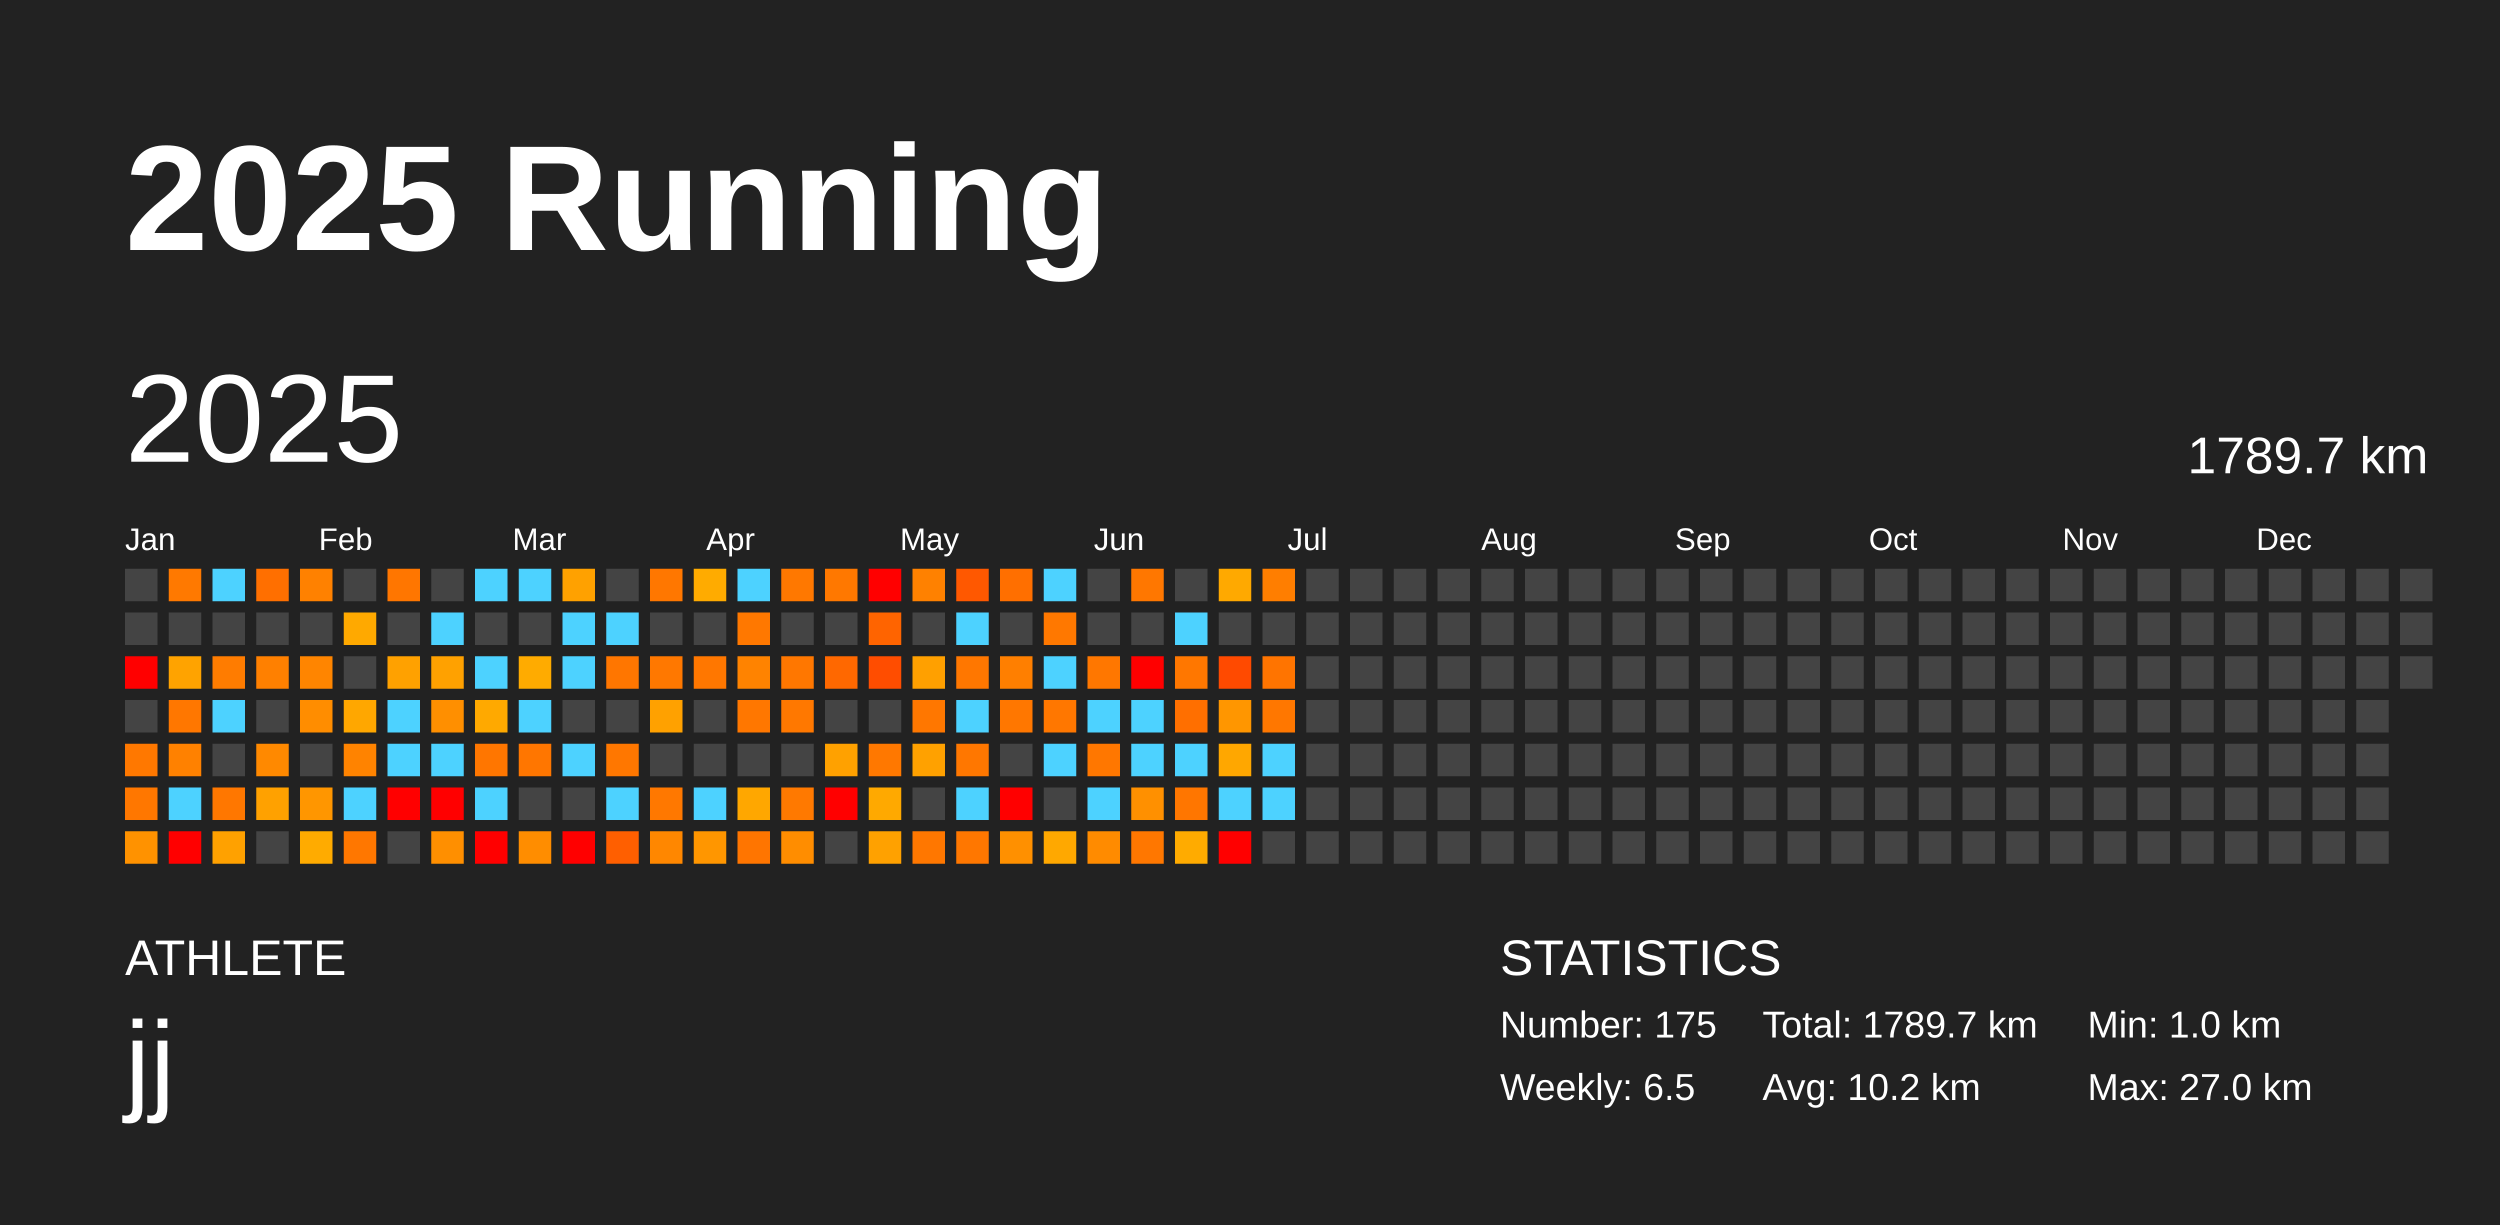
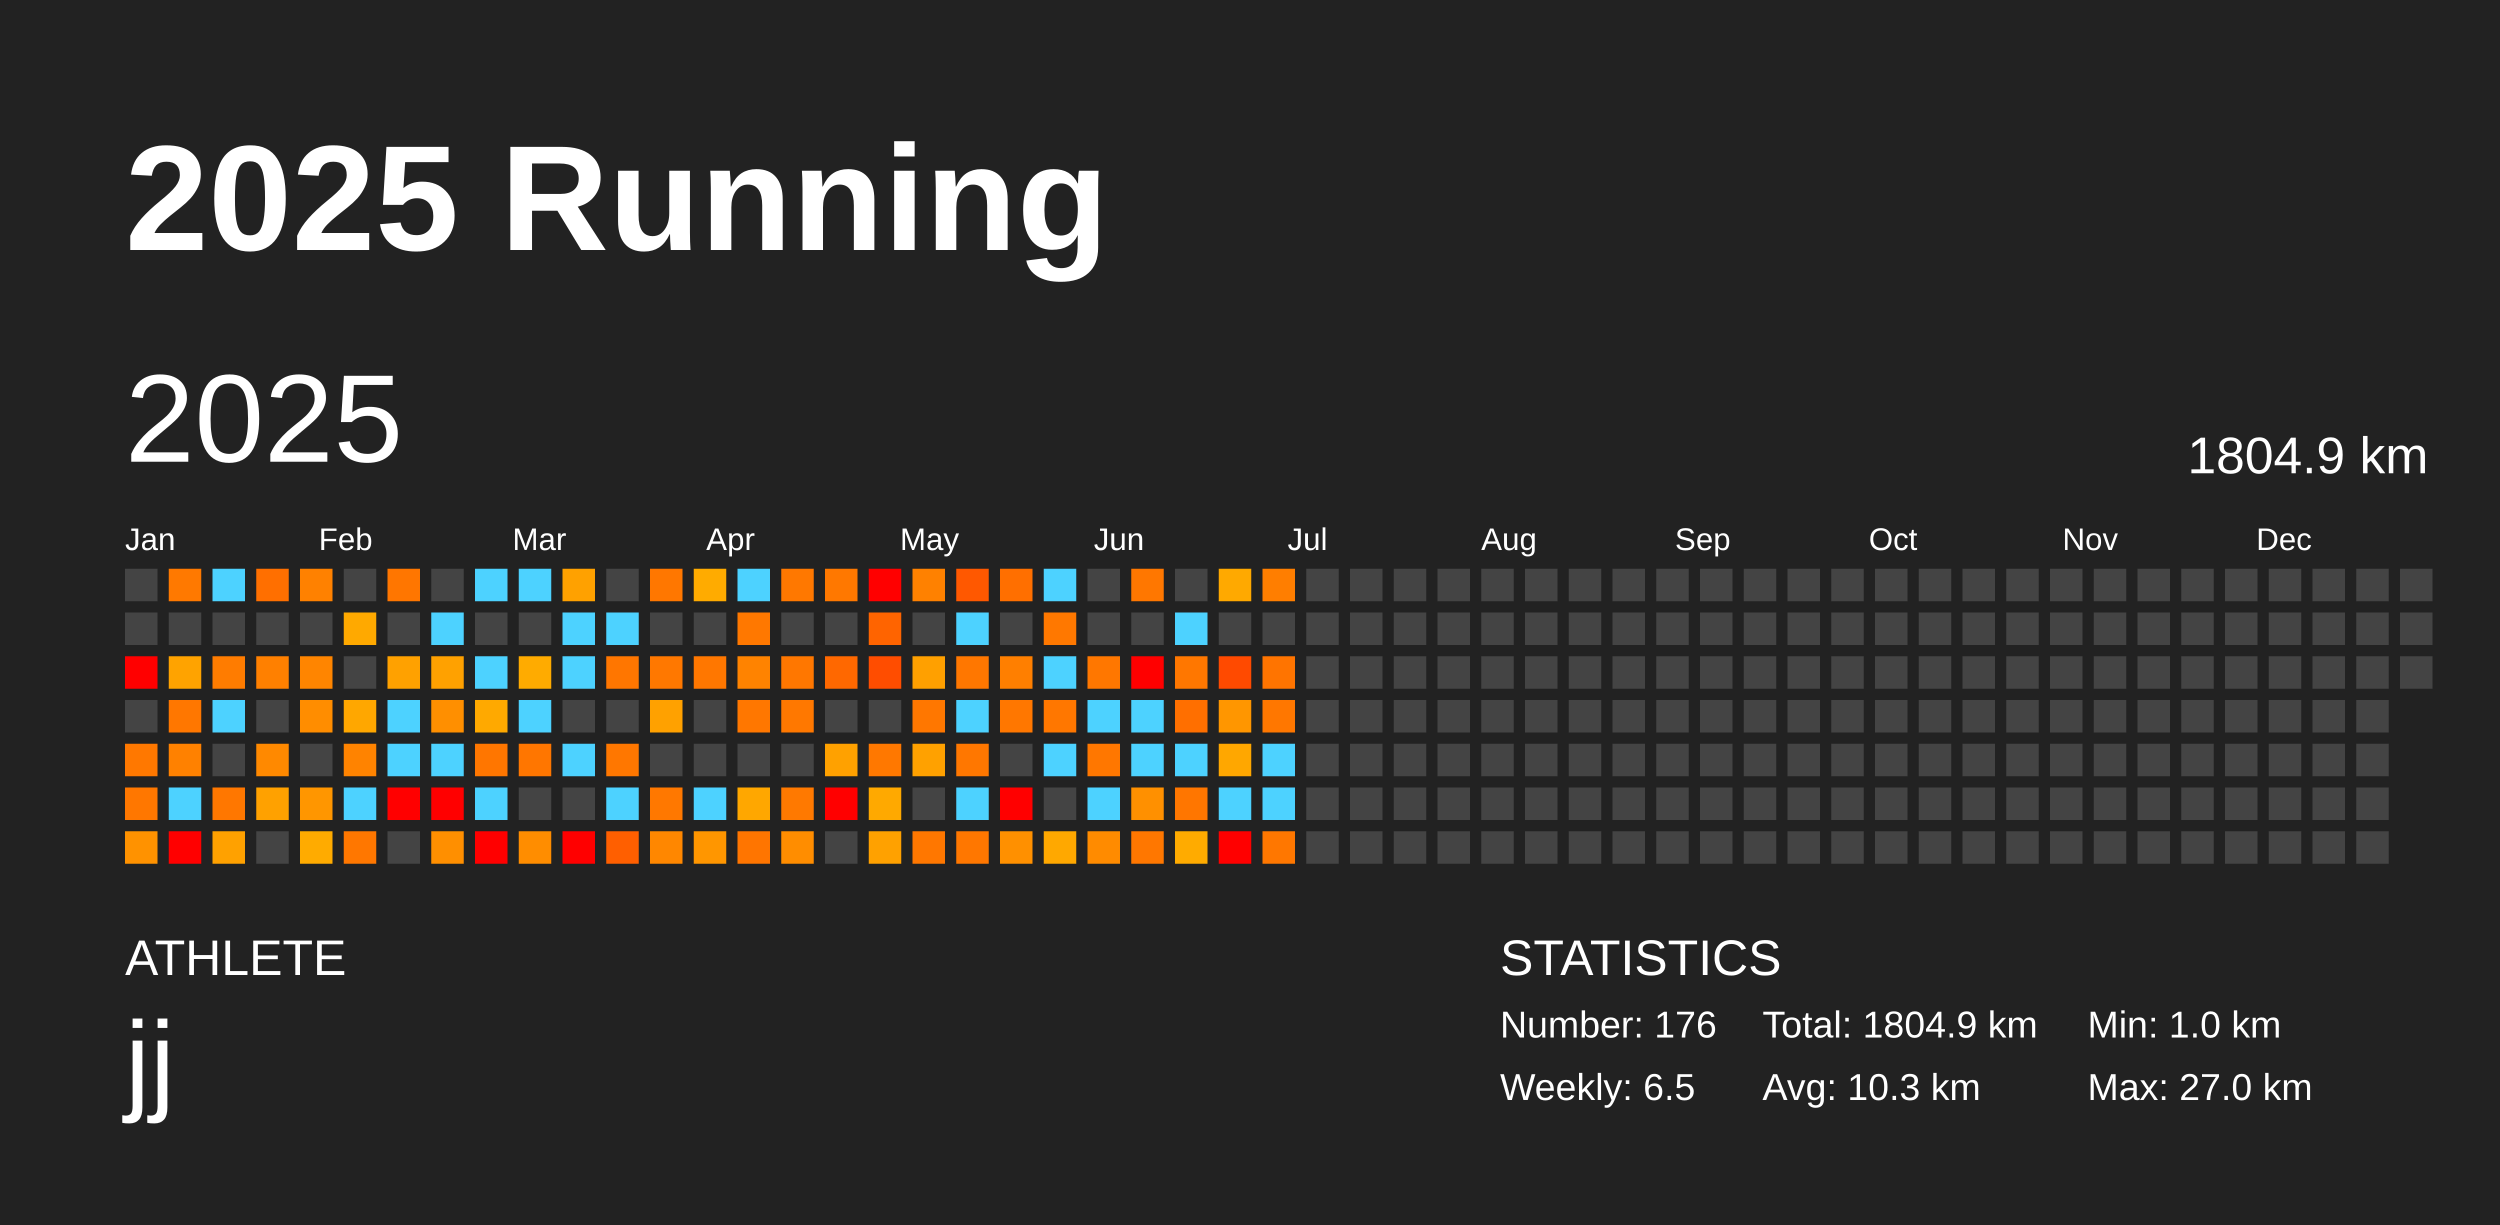
<svg xmlns="http://www.w3.org/2000/svg" baseProfile="full" height="98mm" version="1.1" viewBox="0,0,200,98" width="200mm">
  <defs />
  <rect fill="#222222" height="98" width="200" x="0" y="0" />
  <text fill="#FFFFFF" style="font-size:12px; font-family:Arial; font-weight:bold;" x="10" y="20">2025 Running</text>
  <text fill="#FFFFFF" style="font-size:4px; font-family:Arial" x="10" y="78">ATHLETE</text>
  <text fill="#FFFFFF" style="font-size:9px; font-family:Arial" x="10" y="88">jj</text>
  <text fill="#FFFFFF" style="font-size:4px; font-family:Arial" x="120" y="78">STATISTICS</text>
-   <text fill="#FFFFFF" style="font-size:3px; font-family:Arial" x="120" y="83">Number: 175</text>
+   <text fill="#FFFFFF" style="font-size:3px; font-family:Arial" x="120" y="83">Number: 176</text>
  <text fill="#FFFFFF" style="font-size:3px; font-family:Arial" x="120" y="88">Weekly: 6.5</text>
-   <text fill="#FFFFFF" style="font-size:3px; font-family:Arial" x="141" y="83">Total: 1789.7 km</text>
-   <text fill="#FFFFFF" style="font-size:3px; font-family:Arial" x="141" y="88">Avg: 10.2 km</text>
+   <text fill="#FFFFFF" style="font-size:3px; font-family:Arial" x="141" y="83">Total: 1804.9 km</text>
+   <text fill="#FFFFFF" style="font-size:3px; font-family:Arial" x="141" y="88">Avg: 10.3 km</text>
  <text fill="#FFFFFF" style="font-size:3px; font-family:Arial" x="167" y="83">Min: 1.0 km</text>
  <text fill="#FFFFFF" style="font-size:3px; font-family:Arial" x="167" y="88">Max: 27.0 km</text>
  <text dominant-baseline="hanging" fill="#FFFFFF" style="font-size:10.0px; font-family:Arial;" x="10" y="30">2025</text>
-   <text dominant-baseline="hanging" fill="#FFFFFF" style="font-size:4.125px; font-family:Arial;" x="175" y="35">1789.7 km</text>
+   <text dominant-baseline="hanging" fill="#FFFFFF" style="font-size:4.125px; font-family:Arial;" x="175" y="35">1804.9 km</text>
  <text fill="#FFFFFF" style="font-size:2.5px; font-family:Arial" x="10.0" y="44">Jan</text>
  <text fill="#FFFFFF" style="font-size:2.5px; font-family:Arial" x="25.5" y="44">Feb</text>
  <text fill="#FFFFFF" style="font-size:2.5px; font-family:Arial" x="41.0" y="44">Mar</text>
  <text fill="#FFFFFF" style="font-size:2.5px; font-family:Arial" x="56.5" y="44">Apr</text>
  <text fill="#FFFFFF" style="font-size:2.5px; font-family:Arial" x="72.0" y="44">May</text>
  <text fill="#FFFFFF" style="font-size:2.5px; font-family:Arial" x="87.5" y="44">Jun</text>
  <text fill="#FFFFFF" style="font-size:2.5px; font-family:Arial" x="103.0" y="44">Jul</text>
  <text fill="#FFFFFF" style="font-size:2.5px; font-family:Arial" x="118.5" y="44">Aug</text>
  <text fill="#FFFFFF" style="font-size:2.5px; font-family:Arial" x="134.0" y="44">Sep</text>
  <text fill="#FFFFFF" style="font-size:2.5px; font-family:Arial" x="149.5" y="44">Oct</text>
  <text fill="#FFFFFF" style="font-size:2.5px; font-family:Arial" x="165.0" y="44">Nov</text>
  <text fill="#FFFFFF" style="font-size:2.5px; font-family:Arial" x="180.5" y="44">Dec</text>
  <rect fill="#444444" height="2.6" width="2.6" x="10.0" y="45.5" />
  <rect fill="#444444" height="2.6" width="2.6" x="10.0" y="49.0" />
  <rect fill="red" height="2.6" width="2.6" x="10.0" y="52.5" />
  <rect fill="#444444" height="2.6" width="2.6" x="10.0" y="56.0" />
  <rect fill="#ff7800" height="2.6" width="2.6" x="10.0" y="59.5" />
  <rect fill="#ff7700" height="2.6" width="2.6" x="10.0" y="63.0" />
  <rect fill="#ff9200" height="2.6" width="2.6" x="10.0" y="66.5" />
  <rect fill="#ff7900" height="2.6" width="2.6" x="13.5" y="45.5" />
  <rect fill="#444444" height="2.6" width="2.6" x="13.5" y="49.0" />
  <rect fill="#ffa300" height="2.6" width="2.6" x="13.5" y="52.5" />
  <rect fill="#ff7700" height="2.6" width="2.6" x="13.5" y="56.0" />
  <rect fill="#ff8100" height="2.6" width="2.6" x="13.5" y="59.5" />
  <rect fill="#4dd2ff" height="2.6" width="2.6" x="13.5" y="63.0" />
  <rect fill="red" height="2.6" width="2.6" x="13.5" y="66.5" />
  <rect fill="#4dd2ff" height="2.6" width="2.6" x="17.0" y="45.5" />
  <rect fill="#444444" height="2.6" width="2.6" x="17.0" y="49.0" />
  <rect fill="#ff7c00" height="2.6" width="2.6" x="17.0" y="52.5" />
  <rect fill="#4dd2ff" height="2.6" width="2.6" x="17.0" y="56.0" />
  <rect fill="#444444" height="2.6" width="2.6" x="17.0" y="59.5" />
  <rect fill="#ff7700" height="2.6" width="2.6" x="17.0" y="63.0" />
  <rect fill="#ffa100" height="2.6" width="2.6" x="17.0" y="66.5" />
  <rect fill="#ff6f00" height="2.6" width="2.6" x="20.5" y="45.5" />
  <rect fill="#444444" height="2.6" width="2.6" x="20.5" y="49.0" />
  <rect fill="#ff8000" height="2.6" width="2.6" x="20.5" y="52.5" />
  <rect fill="#444444" height="2.6" width="2.6" x="20.5" y="56.0" />
  <rect fill="#ff8900" height="2.6" width="2.6" x="20.5" y="59.5" />
  <rect fill="#ffa100" height="2.6" width="2.6" x="20.5" y="63.0" />
  <rect fill="#444444" height="2.6" width="2.6" x="20.5" y="66.5" />
  <rect fill="#ff8100" height="2.6" width="2.6" x="24.0" y="45.5" />
  <rect fill="#444444" height="2.6" width="2.6" x="24.0" y="49.0" />
  <rect fill="#ff8500" height="2.6" width="2.6" x="24.0" y="52.5" />
  <rect fill="#ff8d00" height="2.6" width="2.6" x="24.0" y="56.0" />
  <rect fill="#444444" height="2.6" width="2.6" x="24.0" y="59.5" />
  <rect fill="#ff9600" height="2.6" width="2.6" x="24.0" y="63.0" />
  <rect fill="#ffab00" height="2.6" width="2.6" x="24.0" y="66.5" />
  <rect fill="#444444" height="2.6" width="2.6" x="27.5" y="45.5" />
  <rect fill="#ffa900" height="2.6" width="2.6" x="27.5" y="49.0" />
  <rect fill="#444444" height="2.6" width="2.6" x="27.5" y="52.5" />
  <rect fill="#ffa700" height="2.6" width="2.6" x="27.5" y="56.0" />
  <rect fill="#ff8300" height="2.6" width="2.6" x="27.5" y="59.5" />
  <rect fill="#4dd2ff" height="2.6" width="2.6" x="27.5" y="63.0" />
  <rect fill="#ff7700" height="2.6" width="2.6" x="27.5" y="66.5" />
  <rect fill="#ff7600" height="2.6" width="2.6" x="31.0" y="45.5" />
  <rect fill="#444444" height="2.6" width="2.6" x="31.0" y="49.0" />
  <rect fill="#ffa100" height="2.6" width="2.6" x="31.0" y="52.5" />
  <rect fill="#4dd2ff" height="2.6" width="2.6" x="31.0" y="56.0" />
  <rect fill="#4dd2ff" height="2.6" width="2.6" x="31.0" y="59.5" />
  <rect fill="red" height="2.6" width="2.6" x="31.0" y="63.0" />
  <rect fill="#444444" height="2.6" width="2.6" x="31.0" y="66.5" />
  <rect fill="#444444" height="2.6" width="2.6" x="34.5" y="45.5" />
  <rect fill="#4dd2ff" height="2.6" width="2.6" x="34.5" y="49.0" />
  <rect fill="#ffa100" height="2.6" width="2.6" x="34.5" y="52.5" />
  <rect fill="#ff8f00" height="2.6" width="2.6" x="34.5" y="56.0" />
  <rect fill="#4dd2ff" height="2.6" width="2.6" x="34.5" y="59.5" />
  <rect fill="red" height="2.6" width="2.6" x="34.5" y="63.0" />
  <rect fill="#ff8f00" height="2.6" width="2.6" x="34.5" y="66.5" />
  <rect fill="#4dd2ff" height="2.6" width="2.6" x="38.0" y="45.5" />
  <rect fill="#444444" height="2.6" width="2.6" x="38.0" y="49.0" />
  <rect fill="#4dd2ff" height="2.6" width="2.6" x="38.0" y="52.5" />
  <rect fill="#ffa900" height="2.6" width="2.6" x="38.0" y="56.0" />
  <rect fill="#ff7600" height="2.6" width="2.6" x="38.0" y="59.5" />
  <rect fill="#4dd2ff" height="2.6" width="2.6" x="38.0" y="63.0" />
  <rect fill="red" height="2.6" width="2.6" x="38.0" y="66.5" />
  <rect fill="#4dd2ff" height="2.6" width="2.6" x="41.5" y="45.5" />
  <rect fill="#444444" height="2.6" width="2.6" x="41.5" y="49.0" />
  <rect fill="#ffab00" height="2.6" width="2.6" x="41.5" y="52.5" />
  <rect fill="#4dd2ff" height="2.6" width="2.6" x="41.5" y="56.0" />
  <rect fill="#ff7600" height="2.6" width="2.6" x="41.5" y="59.5" />
  <rect fill="#444444" height="2.6" width="2.6" x="41.5" y="63.0" />
  <rect fill="#ff8d00" height="2.6" width="2.6" x="41.5" y="66.5" />
  <rect fill="#ffa100" height="2.6" width="2.6" x="45.0" y="45.5" />
  <rect fill="#4dd2ff" height="2.6" width="2.6" x="45.0" y="49.0" />
  <rect fill="#4dd2ff" height="2.6" width="2.6" x="45.0" y="52.5" />
  <rect fill="#444444" height="2.6" width="2.6" x="45.0" y="56.0" />
  <rect fill="#4dd2ff" height="2.6" width="2.6" x="45.0" y="59.5" />
  <rect fill="#444444" height="2.6" width="2.6" x="45.0" y="63.0" />
  <rect fill="red" height="2.6" width="2.6" x="45.0" y="66.5" />
  <rect fill="#444444" height="2.6" width="2.6" x="48.5" y="45.5" />
  <rect fill="#4dd2ff" height="2.6" width="2.6" x="48.5" y="49.0" />
  <rect fill="#ff7600" height="2.6" width="2.6" x="48.5" y="52.5" />
  <rect fill="#444444" height="2.6" width="2.6" x="48.5" y="56.0" />
  <rect fill="#ff7700" height="2.6" width="2.6" x="48.5" y="59.5" />
  <rect fill="#4dd2ff" height="2.6" width="2.6" x="48.5" y="63.0" />
  <rect fill="#ff5f00" height="2.6" width="2.6" x="48.5" y="66.5" />
  <rect fill="#ff7700" height="2.6" width="2.6" x="52.0" y="45.5" />
  <rect fill="#444444" height="2.6" width="2.6" x="52.0" y="49.0" />
  <rect fill="#ff7800" height="2.6" width="2.6" x="52.0" y="52.5" />
  <rect fill="#ffa100" height="2.6" width="2.6" x="52.0" y="56.0" />
  <rect fill="#444444" height="2.6" width="2.6" x="52.0" y="59.5" />
  <rect fill="#ff7800" height="2.6" width="2.6" x="52.0" y="63.0" />
  <rect fill="#ff8700" height="2.6" width="2.6" x="52.0" y="66.5" />
  <rect fill="#ffab00" height="2.6" width="2.6" x="55.5" y="45.5" />
  <rect fill="#444444" height="2.6" width="2.6" x="55.5" y="49.0" />
  <rect fill="#ff7700" height="2.6" width="2.6" x="55.5" y="52.5" />
  <rect fill="#444444" height="2.6" width="2.6" x="55.5" y="56.0" />
  <rect fill="#444444" height="2.6" width="2.6" x="55.5" y="59.5" />
  <rect fill="#4dd2ff" height="2.6" width="2.6" x="55.5" y="63.0" />
  <rect fill="#ff9600" height="2.6" width="2.6" x="55.5" y="66.5" />
  <rect fill="#4dd2ff" height="2.6" width="2.6" x="59.0" y="45.5" />
  <rect fill="#ff7800" height="2.6" width="2.6" x="59.0" y="49.0" />
  <rect fill="#ff8300" height="2.6" width="2.6" x="59.0" y="52.5" />
  <rect fill="#ff7700" height="2.6" width="2.6" x="59.0" y="56.0" />
  <rect fill="#444444" height="2.6" width="2.6" x="59.0" y="59.5" />
  <rect fill="#ffa700" height="2.6" width="2.6" x="59.0" y="63.0" />
  <rect fill="#ff7500" height="2.6" width="2.6" x="59.0" y="66.5" />
  <rect fill="#ff7800" height="2.6" width="2.6" x="62.5" y="45.5" />
  <rect fill="#444444" height="2.6" width="2.6" x="62.5" y="49.0" />
  <rect fill="#ff7700" height="2.6" width="2.6" x="62.5" y="52.5" />
  <rect fill="#ff7800" height="2.6" width="2.6" x="62.5" y="56.0" />
  <rect fill="#444444" height="2.6" width="2.6" x="62.5" y="59.5" />
  <rect fill="#ff7900" height="2.6" width="2.6" x="62.5" y="63.0" />
  <rect fill="#ff8d00" height="2.6" width="2.6" x="62.5" y="66.5" />
  <rect fill="#ff7800" height="2.6" width="2.6" x="66.0" y="45.5" />
  <rect fill="#444444" height="2.6" width="2.6" x="66.0" y="49.0" />
  <rect fill="#ff6800" height="2.6" width="2.6" x="66.0" y="52.5" />
  <rect fill="#444444" height="2.6" width="2.6" x="66.0" y="56.0" />
  <rect fill="#ffa100" height="2.6" width="2.6" x="66.0" y="59.5" />
  <rect fill="red" height="2.6" width="2.6" x="66.0" y="63.0" />
  <rect fill="#444444" height="2.6" width="2.6" x="66.0" y="66.5" />
  <rect fill="red" height="2.6" width="2.6" x="69.5" y="45.5" />
  <rect fill="#ff6400" height="2.6" width="2.6" x="69.5" y="49.0" />
  <rect fill="#ff4d00" height="2.6" width="2.6" x="69.5" y="52.5" />
  <rect fill="#444444" height="2.6" width="2.6" x="69.5" y="56.0" />
  <rect fill="#ff7800" height="2.6" width="2.6" x="69.5" y="59.5" />
  <rect fill="#ffa900" height="2.6" width="2.6" x="69.5" y="63.0" />
  <rect fill="#ffa100" height="2.6" width="2.6" x="69.5" y="66.5" />
  <rect fill="#ff8100" height="2.6" width="2.6" x="73.0" y="45.5" />
  <rect fill="#444444" height="2.6" width="2.6" x="73.0" y="49.0" />
  <rect fill="#ffa000" height="2.6" width="2.6" x="73.0" y="52.5" />
  <rect fill="#ff7700" height="2.6" width="2.6" x="73.0" y="56.0" />
  <rect fill="#ffa100" height="2.6" width="2.6" x="73.0" y="59.5" />
  <rect fill="#444444" height="2.6" width="2.6" x="73.0" y="63.0" />
  <rect fill="#ff7700" height="2.6" width="2.6" x="73.0" y="66.5" />
  <rect fill="#ff5800" height="2.6" width="2.6" x="76.5" y="45.5" />
  <rect fill="#4dd2ff" height="2.6" width="2.6" x="76.5" y="49.0" />
  <rect fill="#ff7700" height="2.6" width="2.6" x="76.5" y="52.5" />
  <rect fill="#4dd2ff" height="2.6" width="2.6" x="76.5" y="56.0" />
  <rect fill="#ff7700" height="2.6" width="2.6" x="76.5" y="59.5" />
  <rect fill="#4dd2ff" height="2.6" width="2.6" x="76.5" y="63.0" />
  <rect fill="#ff7700" height="2.6" width="2.6" x="76.5" y="66.5" />
  <rect fill="#ff6f00" height="2.6" width="2.6" x="80.0" y="45.5" />
  <rect fill="#444444" height="2.6" width="2.6" x="80.0" y="49.0" />
  <rect fill="#ff7f00" height="2.6" width="2.6" x="80.0" y="52.5" />
  <rect fill="#ff7700" height="2.6" width="2.6" x="80.0" y="56.0" />
  <rect fill="#444444" height="2.6" width="2.6" x="80.0" y="59.5" />
  <rect fill="red" height="2.6" width="2.6" x="80.0" y="63.0" />
  <rect fill="#ff9000" height="2.6" width="2.6" x="80.0" y="66.5" />
  <rect fill="#4dd2ff" height="2.6" width="2.6" x="83.5" y="45.5" />
  <rect fill="#ff7800" height="2.6" width="2.6" x="83.5" y="49.0" />
  <rect fill="#4dd2ff" height="2.6" width="2.6" x="83.5" y="52.5" />
  <rect fill="#ff7700" height="2.6" width="2.6" x="83.5" y="56.0" />
  <rect fill="#4dd2ff" height="2.6" width="2.6" x="83.5" y="59.5" />
  <rect fill="#444444" height="2.6" width="2.6" x="83.5" y="63.0" />
  <rect fill="#ffa800" height="2.6" width="2.6" x="83.5" y="66.5" />
  <rect fill="#444444" height="2.6" width="2.6" x="87.0" y="45.5" />
  <rect fill="#444444" height="2.6" width="2.6" x="87.0" y="49.0" />
  <rect fill="#ff7700" height="2.6" width="2.6" x="87.0" y="52.5" />
  <rect fill="#4dd2ff" height="2.6" width="2.6" x="87.0" y="56.0" />
  <rect fill="#ff7700" height="2.6" width="2.6" x="87.0" y="59.5" />
  <rect fill="#4dd2ff" height="2.6" width="2.6" x="87.0" y="63.0" />
  <rect fill="#ff8b00" height="2.6" width="2.6" x="87.0" y="66.5" />
  <rect fill="#ff7700" height="2.6" width="2.6" x="90.5" y="45.5" />
  <rect fill="#444444" height="2.6" width="2.6" x="90.5" y="49.0" />
  <rect fill="red" height="2.6" width="2.6" x="90.5" y="52.5" />
  <rect fill="#4dd2ff" height="2.6" width="2.6" x="90.5" y="56.0" />
  <rect fill="#4dd2ff" height="2.6" width="2.6" x="90.5" y="59.5" />
  <rect fill="#ff9000" height="2.6" width="2.6" x="90.5" y="63.0" />
  <rect fill="#ff7700" height="2.6" width="2.6" x="90.5" y="66.5" />
  <rect fill="#444444" height="2.6" width="2.6" x="94.0" y="45.5" />
  <rect fill="#4dd2ff" height="2.6" width="2.6" x="94.0" y="49.0" />
  <rect fill="#ff7700" height="2.6" width="2.6" x="94.0" y="52.5" />
  <rect fill="#ff6f00" height="2.6" width="2.6" x="94.0" y="56.0" />
  <rect fill="#4dd2ff" height="2.6" width="2.6" x="94.0" y="59.5" />
  <rect fill="#ff7600" height="2.6" width="2.6" x="94.0" y="63.0" />
  <rect fill="#ffab00" height="2.6" width="2.6" x="94.0" y="66.5" />
  <rect fill="#ffa900" height="2.6" width="2.6" x="97.5" y="45.5" />
  <rect fill="#444444" height="2.6" width="2.6" x="97.5" y="49.0" />
  <rect fill="#ff4a00" height="2.6" width="2.6" x="97.5" y="52.5" />
  <rect fill="#ff9600" height="2.6" width="2.6" x="97.5" y="56.0" />
  <rect fill="#ffa700" height="2.6" width="2.6" x="97.5" y="59.5" />
  <rect fill="#4dd2ff" height="2.6" width="2.6" x="97.5" y="63.0" />
  <rect fill="red" height="2.6" width="2.6" x="97.5" y="66.5" />
  <rect fill="#ff7e00" height="2.6" width="2.6" x="101.0" y="45.5" />
  <rect fill="#444444" height="2.6" width="2.6" x="101.0" y="49.0" />
  <rect fill="#ff7400" height="2.6" width="2.6" x="101.0" y="52.5" />
  <rect fill="#ff7700" height="2.6" width="2.6" x="101.0" y="56.0" />
  <rect fill="#4dd2ff" height="2.6" width="2.6" x="101.0" y="59.5" />
  <rect fill="#4dd2ff" height="2.6" width="2.6" x="101.0" y="63.0" />
-   <rect fill="#444444" height="2.6" width="2.6" x="101.0" y="66.5" />
+   <rect fill="#ff7700" height="2.6" width="2.6" x="101.0" y="66.5" />
  <rect fill="#444444" height="2.6" width="2.6" x="104.5" y="45.5" />
  <rect fill="#444444" height="2.6" width="2.6" x="104.5" y="49.0" />
  <rect fill="#444444" height="2.6" width="2.6" x="104.5" y="52.5" />
  <rect fill="#444444" height="2.6" width="2.6" x="104.5" y="56.0" />
  <rect fill="#444444" height="2.6" width="2.6" x="104.5" y="59.5" />
  <rect fill="#444444" height="2.6" width="2.6" x="104.5" y="63.0" />
  <rect fill="#444444" height="2.6" width="2.6" x="104.5" y="66.5" />
  <rect fill="#444444" height="2.6" width="2.6" x="108.0" y="45.5" />
  <rect fill="#444444" height="2.6" width="2.6" x="108.0" y="49.0" />
  <rect fill="#444444" height="2.6" width="2.6" x="108.0" y="52.5" />
  <rect fill="#444444" height="2.6" width="2.6" x="108.0" y="56.0" />
  <rect fill="#444444" height="2.6" width="2.6" x="108.0" y="59.5" />
  <rect fill="#444444" height="2.6" width="2.6" x="108.0" y="63.0" />
  <rect fill="#444444" height="2.6" width="2.6" x="108.0" y="66.5" />
  <rect fill="#444444" height="2.6" width="2.6" x="111.5" y="45.5" />
  <rect fill="#444444" height="2.6" width="2.6" x="111.5" y="49.0" />
  <rect fill="#444444" height="2.6" width="2.6" x="111.5" y="52.5" />
  <rect fill="#444444" height="2.6" width="2.6" x="111.5" y="56.0" />
  <rect fill="#444444" height="2.6" width="2.6" x="111.5" y="59.5" />
  <rect fill="#444444" height="2.6" width="2.6" x="111.5" y="63.0" />
  <rect fill="#444444" height="2.6" width="2.6" x="111.5" y="66.5" />
  <rect fill="#444444" height="2.6" width="2.6" x="115.0" y="45.5" />
  <rect fill="#444444" height="2.6" width="2.6" x="115.0" y="49.0" />
  <rect fill="#444444" height="2.6" width="2.6" x="115.0" y="52.5" />
  <rect fill="#444444" height="2.6" width="2.6" x="115.0" y="56.0" />
  <rect fill="#444444" height="2.6" width="2.6" x="115.0" y="59.5" />
  <rect fill="#444444" height="2.6" width="2.6" x="115.0" y="63.0" />
  <rect fill="#444444" height="2.6" width="2.6" x="115.0" y="66.5" />
  <rect fill="#444444" height="2.6" width="2.6" x="118.5" y="45.5" />
  <rect fill="#444444" height="2.6" width="2.6" x="118.5" y="49.0" />
  <rect fill="#444444" height="2.6" width="2.6" x="118.5" y="52.5" />
  <rect fill="#444444" height="2.6" width="2.6" x="118.5" y="56.0" />
  <rect fill="#444444" height="2.6" width="2.6" x="118.5" y="59.5" />
  <rect fill="#444444" height="2.6" width="2.6" x="118.5" y="63.0" />
  <rect fill="#444444" height="2.6" width="2.6" x="118.5" y="66.5" />
  <rect fill="#444444" height="2.6" width="2.6" x="122.0" y="45.5" />
  <rect fill="#444444" height="2.6" width="2.6" x="122.0" y="49.0" />
  <rect fill="#444444" height="2.6" width="2.6" x="122.0" y="52.5" />
  <rect fill="#444444" height="2.6" width="2.6" x="122.0" y="56.0" />
  <rect fill="#444444" height="2.6" width="2.6" x="122.0" y="59.5" />
  <rect fill="#444444" height="2.6" width="2.6" x="122.0" y="63.0" />
  <rect fill="#444444" height="2.6" width="2.6" x="122.0" y="66.5" />
  <rect fill="#444444" height="2.6" width="2.6" x="125.5" y="45.5" />
  <rect fill="#444444" height="2.6" width="2.6" x="125.5" y="49.0" />
  <rect fill="#444444" height="2.6" width="2.6" x="125.5" y="52.5" />
  <rect fill="#444444" height="2.6" width="2.6" x="125.5" y="56.0" />
  <rect fill="#444444" height="2.6" width="2.6" x="125.5" y="59.5" />
  <rect fill="#444444" height="2.6" width="2.6" x="125.5" y="63.0" />
  <rect fill="#444444" height="2.6" width="2.6" x="125.5" y="66.5" />
  <rect fill="#444444" height="2.6" width="2.6" x="129.0" y="45.5" />
  <rect fill="#444444" height="2.6" width="2.6" x="129.0" y="49.0" />
  <rect fill="#444444" height="2.6" width="2.6" x="129.0" y="52.5" />
  <rect fill="#444444" height="2.6" width="2.6" x="129.0" y="56.0" />
  <rect fill="#444444" height="2.6" width="2.6" x="129.0" y="59.5" />
  <rect fill="#444444" height="2.6" width="2.6" x="129.0" y="63.0" />
  <rect fill="#444444" height="2.6" width="2.6" x="129.0" y="66.5" />
  <rect fill="#444444" height="2.6" width="2.6" x="132.5" y="45.5" />
  <rect fill="#444444" height="2.6" width="2.6" x="132.5" y="49.0" />
  <rect fill="#444444" height="2.6" width="2.6" x="132.5" y="52.5" />
  <rect fill="#444444" height="2.6" width="2.6" x="132.5" y="56.0" />
  <rect fill="#444444" height="2.6" width="2.6" x="132.5" y="59.5" />
  <rect fill="#444444" height="2.6" width="2.6" x="132.5" y="63.0" />
  <rect fill="#444444" height="2.6" width="2.6" x="132.5" y="66.5" />
  <rect fill="#444444" height="2.6" width="2.6" x="136.0" y="45.5" />
  <rect fill="#444444" height="2.6" width="2.6" x="136.0" y="49.0" />
  <rect fill="#444444" height="2.6" width="2.6" x="136.0" y="52.5" />
  <rect fill="#444444" height="2.6" width="2.6" x="136.0" y="56.0" />
  <rect fill="#444444" height="2.6" width="2.6" x="136.0" y="59.5" />
  <rect fill="#444444" height="2.6" width="2.6" x="136.0" y="63.0" />
  <rect fill="#444444" height="2.6" width="2.6" x="136.0" y="66.5" />
  <rect fill="#444444" height="2.6" width="2.6" x="139.5" y="45.5" />
  <rect fill="#444444" height="2.6" width="2.6" x="139.5" y="49.0" />
  <rect fill="#444444" height="2.6" width="2.6" x="139.5" y="52.5" />
  <rect fill="#444444" height="2.6" width="2.6" x="139.5" y="56.0" />
  <rect fill="#444444" height="2.6" width="2.6" x="139.5" y="59.5" />
  <rect fill="#444444" height="2.6" width="2.6" x="139.5" y="63.0" />
  <rect fill="#444444" height="2.6" width="2.6" x="139.5" y="66.5" />
  <rect fill="#444444" height="2.6" width="2.6" x="143.0" y="45.5" />
  <rect fill="#444444" height="2.6" width="2.6" x="143.0" y="49.0" />
  <rect fill="#444444" height="2.6" width="2.6" x="143.0" y="52.5" />
  <rect fill="#444444" height="2.6" width="2.6" x="143.0" y="56.0" />
  <rect fill="#444444" height="2.6" width="2.6" x="143.0" y="59.5" />
  <rect fill="#444444" height="2.6" width="2.6" x="143.0" y="63.0" />
  <rect fill="#444444" height="2.6" width="2.6" x="143.0" y="66.5" />
  <rect fill="#444444" height="2.6" width="2.6" x="146.5" y="45.5" />
  <rect fill="#444444" height="2.6" width="2.6" x="146.5" y="49.0" />
  <rect fill="#444444" height="2.6" width="2.6" x="146.5" y="52.5" />
  <rect fill="#444444" height="2.6" width="2.6" x="146.5" y="56.0" />
  <rect fill="#444444" height="2.6" width="2.6" x="146.5" y="59.5" />
  <rect fill="#444444" height="2.6" width="2.6" x="146.5" y="63.0" />
  <rect fill="#444444" height="2.6" width="2.6" x="146.5" y="66.5" />
  <rect fill="#444444" height="2.6" width="2.6" x="150.0" y="45.5" />
  <rect fill="#444444" height="2.6" width="2.6" x="150.0" y="49.0" />
  <rect fill="#444444" height="2.6" width="2.6" x="150.0" y="52.5" />
  <rect fill="#444444" height="2.6" width="2.6" x="150.0" y="56.0" />
  <rect fill="#444444" height="2.6" width="2.6" x="150.0" y="59.5" />
  <rect fill="#444444" height="2.6" width="2.6" x="150.0" y="63.0" />
  <rect fill="#444444" height="2.6" width="2.6" x="150.0" y="66.5" />
  <rect fill="#444444" height="2.6" width="2.6" x="153.5" y="45.5" />
  <rect fill="#444444" height="2.6" width="2.6" x="153.5" y="49.0" />
  <rect fill="#444444" height="2.6" width="2.6" x="153.5" y="52.5" />
  <rect fill="#444444" height="2.6" width="2.6" x="153.5" y="56.0" />
  <rect fill="#444444" height="2.6" width="2.6" x="153.5" y="59.5" />
  <rect fill="#444444" height="2.6" width="2.6" x="153.5" y="63.0" />
  <rect fill="#444444" height="2.6" width="2.6" x="153.5" y="66.5" />
  <rect fill="#444444" height="2.6" width="2.6" x="157.0" y="45.5" />
  <rect fill="#444444" height="2.6" width="2.6" x="157.0" y="49.0" />
  <rect fill="#444444" height="2.6" width="2.6" x="157.0" y="52.5" />
  <rect fill="#444444" height="2.6" width="2.6" x="157.0" y="56.0" />
  <rect fill="#444444" height="2.6" width="2.6" x="157.0" y="59.5" />
  <rect fill="#444444" height="2.6" width="2.6" x="157.0" y="63.0" />
  <rect fill="#444444" height="2.6" width="2.6" x="157.0" y="66.5" />
  <rect fill="#444444" height="2.6" width="2.6" x="160.5" y="45.5" />
  <rect fill="#444444" height="2.6" width="2.6" x="160.5" y="49.0" />
  <rect fill="#444444" height="2.6" width="2.6" x="160.5" y="52.5" />
  <rect fill="#444444" height="2.6" width="2.6" x="160.5" y="56.0" />
  <rect fill="#444444" height="2.6" width="2.6" x="160.5" y="59.5" />
  <rect fill="#444444" height="2.6" width="2.6" x="160.5" y="63.0" />
  <rect fill="#444444" height="2.6" width="2.6" x="160.5" y="66.5" />
  <rect fill="#444444" height="2.6" width="2.6" x="164.0" y="45.5" />
  <rect fill="#444444" height="2.6" width="2.6" x="164.0" y="49.0" />
  <rect fill="#444444" height="2.6" width="2.6" x="164.0" y="52.5" />
  <rect fill="#444444" height="2.6" width="2.6" x="164.0" y="56.0" />
  <rect fill="#444444" height="2.6" width="2.6" x="164.0" y="59.5" />
  <rect fill="#444444" height="2.6" width="2.6" x="164.0" y="63.0" />
  <rect fill="#444444" height="2.6" width="2.6" x="164.0" y="66.5" />
  <rect fill="#444444" height="2.6" width="2.6" x="167.5" y="45.5" />
  <rect fill="#444444" height="2.6" width="2.6" x="167.5" y="49.0" />
  <rect fill="#444444" height="2.6" width="2.6" x="167.5" y="52.5" />
  <rect fill="#444444" height="2.6" width="2.6" x="167.5" y="56.0" />
  <rect fill="#444444" height="2.6" width="2.6" x="167.5" y="59.5" />
  <rect fill="#444444" height="2.6" width="2.6" x="167.5" y="63.0" />
  <rect fill="#444444" height="2.6" width="2.6" x="167.5" y="66.5" />
  <rect fill="#444444" height="2.6" width="2.6" x="171.0" y="45.5" />
  <rect fill="#444444" height="2.6" width="2.6" x="171.0" y="49.0" />
  <rect fill="#444444" height="2.6" width="2.6" x="171.0" y="52.5" />
  <rect fill="#444444" height="2.6" width="2.6" x="171.0" y="56.0" />
  <rect fill="#444444" height="2.6" width="2.6" x="171.0" y="59.5" />
  <rect fill="#444444" height="2.6" width="2.6" x="171.0" y="63.0" />
  <rect fill="#444444" height="2.6" width="2.6" x="171.0" y="66.5" />
  <rect fill="#444444" height="2.6" width="2.6" x="174.5" y="45.5" />
  <rect fill="#444444" height="2.6" width="2.6" x="174.5" y="49.0" />
  <rect fill="#444444" height="2.6" width="2.6" x="174.5" y="52.5" />
  <rect fill="#444444" height="2.6" width="2.6" x="174.5" y="56.0" />
  <rect fill="#444444" height="2.6" width="2.6" x="174.5" y="59.5" />
  <rect fill="#444444" height="2.6" width="2.6" x="174.5" y="63.0" />
  <rect fill="#444444" height="2.6" width="2.6" x="174.5" y="66.5" />
  <rect fill="#444444" height="2.6" width="2.6" x="178.0" y="45.5" />
  <rect fill="#444444" height="2.6" width="2.6" x="178.0" y="49.0" />
  <rect fill="#444444" height="2.6" width="2.6" x="178.0" y="52.5" />
  <rect fill="#444444" height="2.6" width="2.6" x="178.0" y="56.0" />
  <rect fill="#444444" height="2.6" width="2.6" x="178.0" y="59.5" />
  <rect fill="#444444" height="2.6" width="2.6" x="178.0" y="63.0" />
  <rect fill="#444444" height="2.6" width="2.6" x="178.0" y="66.5" />
  <rect fill="#444444" height="2.6" width="2.6" x="181.5" y="45.5" />
  <rect fill="#444444" height="2.6" width="2.6" x="181.5" y="49.0" />
  <rect fill="#444444" height="2.6" width="2.6" x="181.5" y="52.5" />
  <rect fill="#444444" height="2.6" width="2.6" x="181.5" y="56.0" />
  <rect fill="#444444" height="2.6" width="2.6" x="181.5" y="59.5" />
  <rect fill="#444444" height="2.6" width="2.6" x="181.5" y="63.0" />
  <rect fill="#444444" height="2.6" width="2.6" x="181.5" y="66.5" />
  <rect fill="#444444" height="2.6" width="2.6" x="185.0" y="45.5" />
  <rect fill="#444444" height="2.6" width="2.6" x="185.0" y="49.0" />
  <rect fill="#444444" height="2.6" width="2.6" x="185.0" y="52.5" />
  <rect fill="#444444" height="2.6" width="2.6" x="185.0" y="56.0" />
  <rect fill="#444444" height="2.6" width="2.6" x="185.0" y="59.5" />
  <rect fill="#444444" height="2.6" width="2.6" x="185.0" y="63.0" />
  <rect fill="#444444" height="2.6" width="2.6" x="185.0" y="66.5" />
  <rect fill="#444444" height="2.6" width="2.6" x="188.5" y="45.5" />
  <rect fill="#444444" height="2.6" width="2.6" x="188.5" y="49.0" />
  <rect fill="#444444" height="2.6" width="2.6" x="188.5" y="52.5" />
  <rect fill="#444444" height="2.6" width="2.6" x="188.5" y="56.0" />
  <rect fill="#444444" height="2.6" width="2.6" x="188.5" y="59.5" />
  <rect fill="#444444" height="2.6" width="2.6" x="188.5" y="63.0" />
  <rect fill="#444444" height="2.6" width="2.6" x="188.5" y="66.5" />
  <rect fill="#444444" height="2.6" width="2.6" x="192.0" y="45.5" />
  <rect fill="#444444" height="2.6" width="2.6" x="192.0" y="49.0" />
  <rect fill="#444444" height="2.6" width="2.6" x="192.0" y="52.5" />
</svg>
